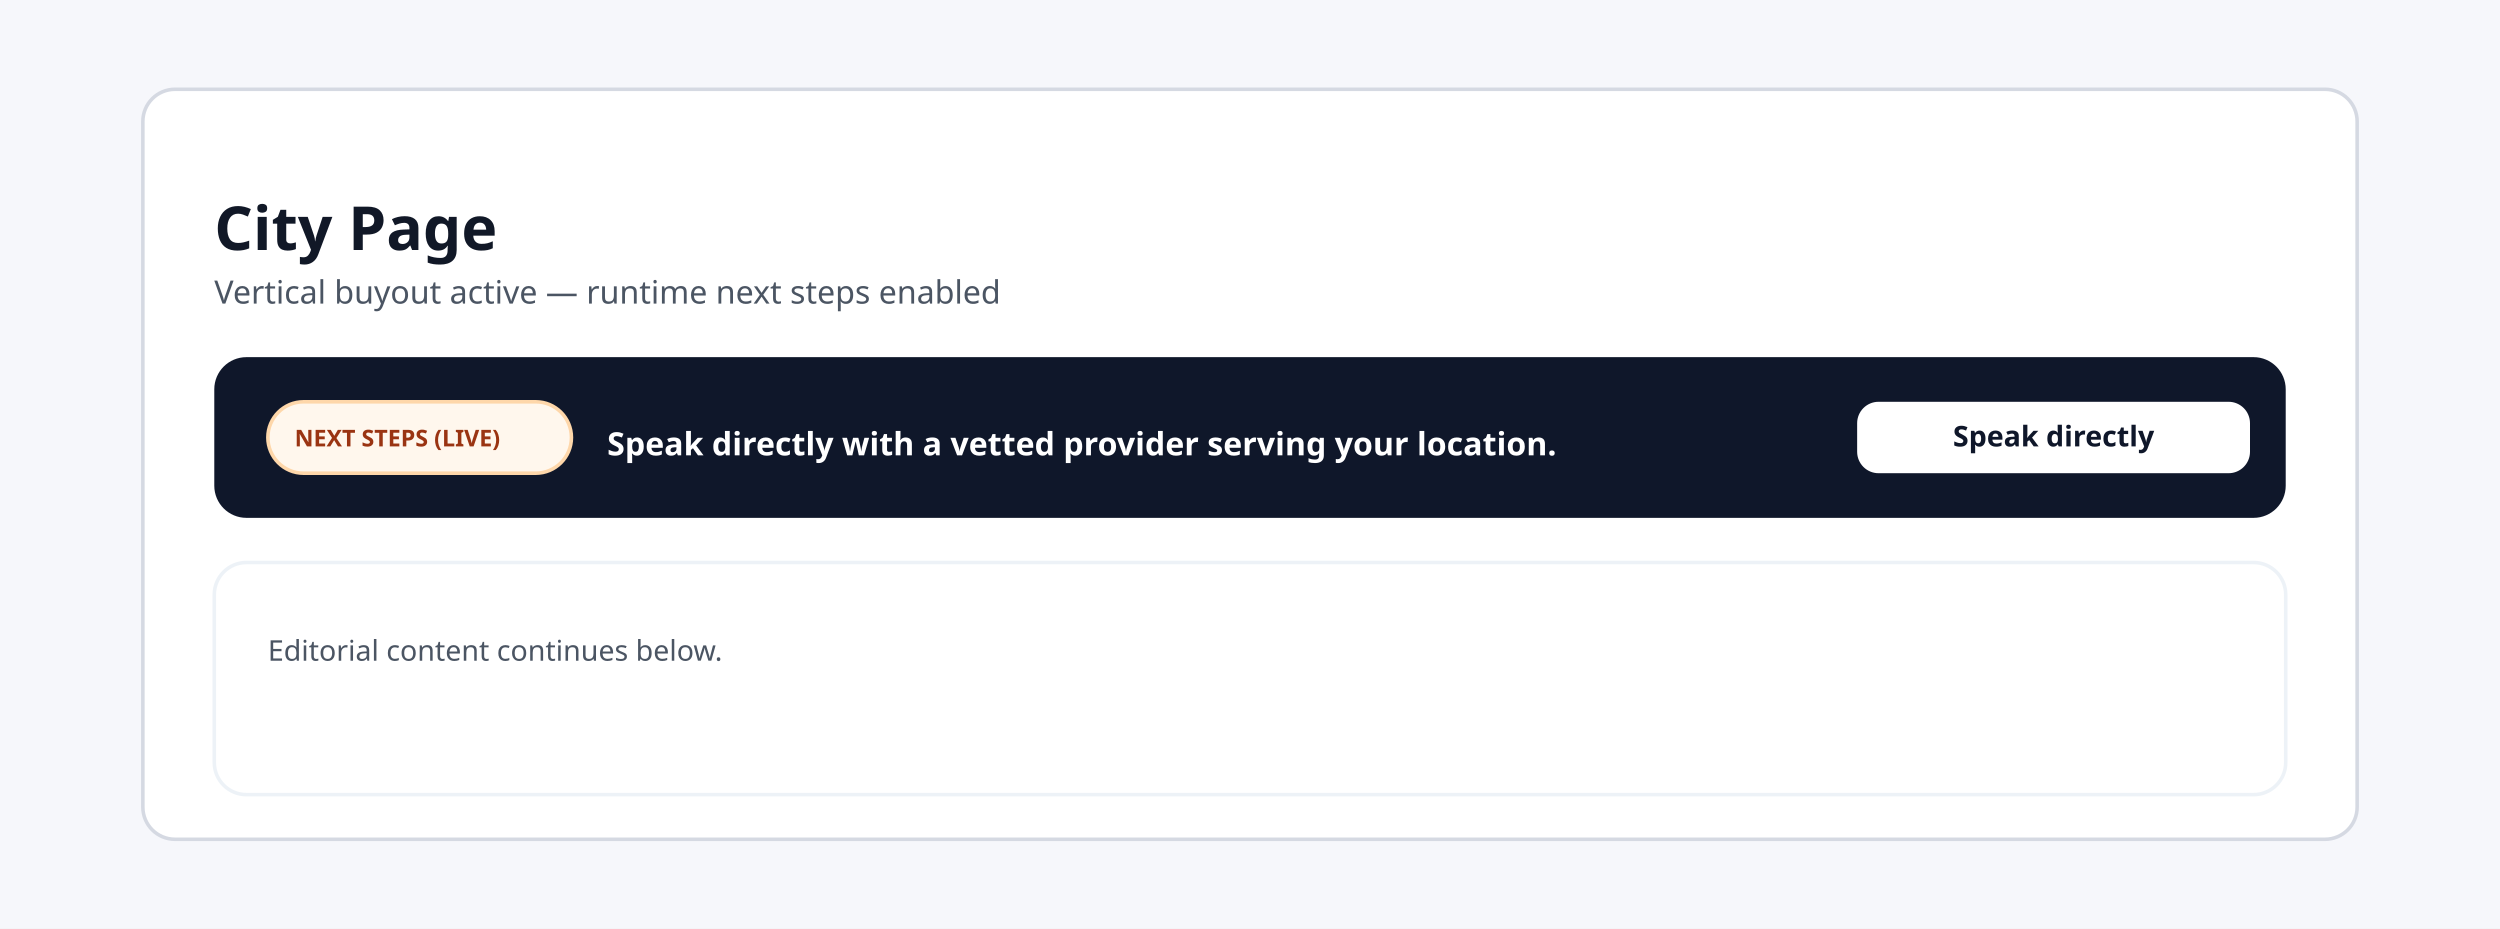
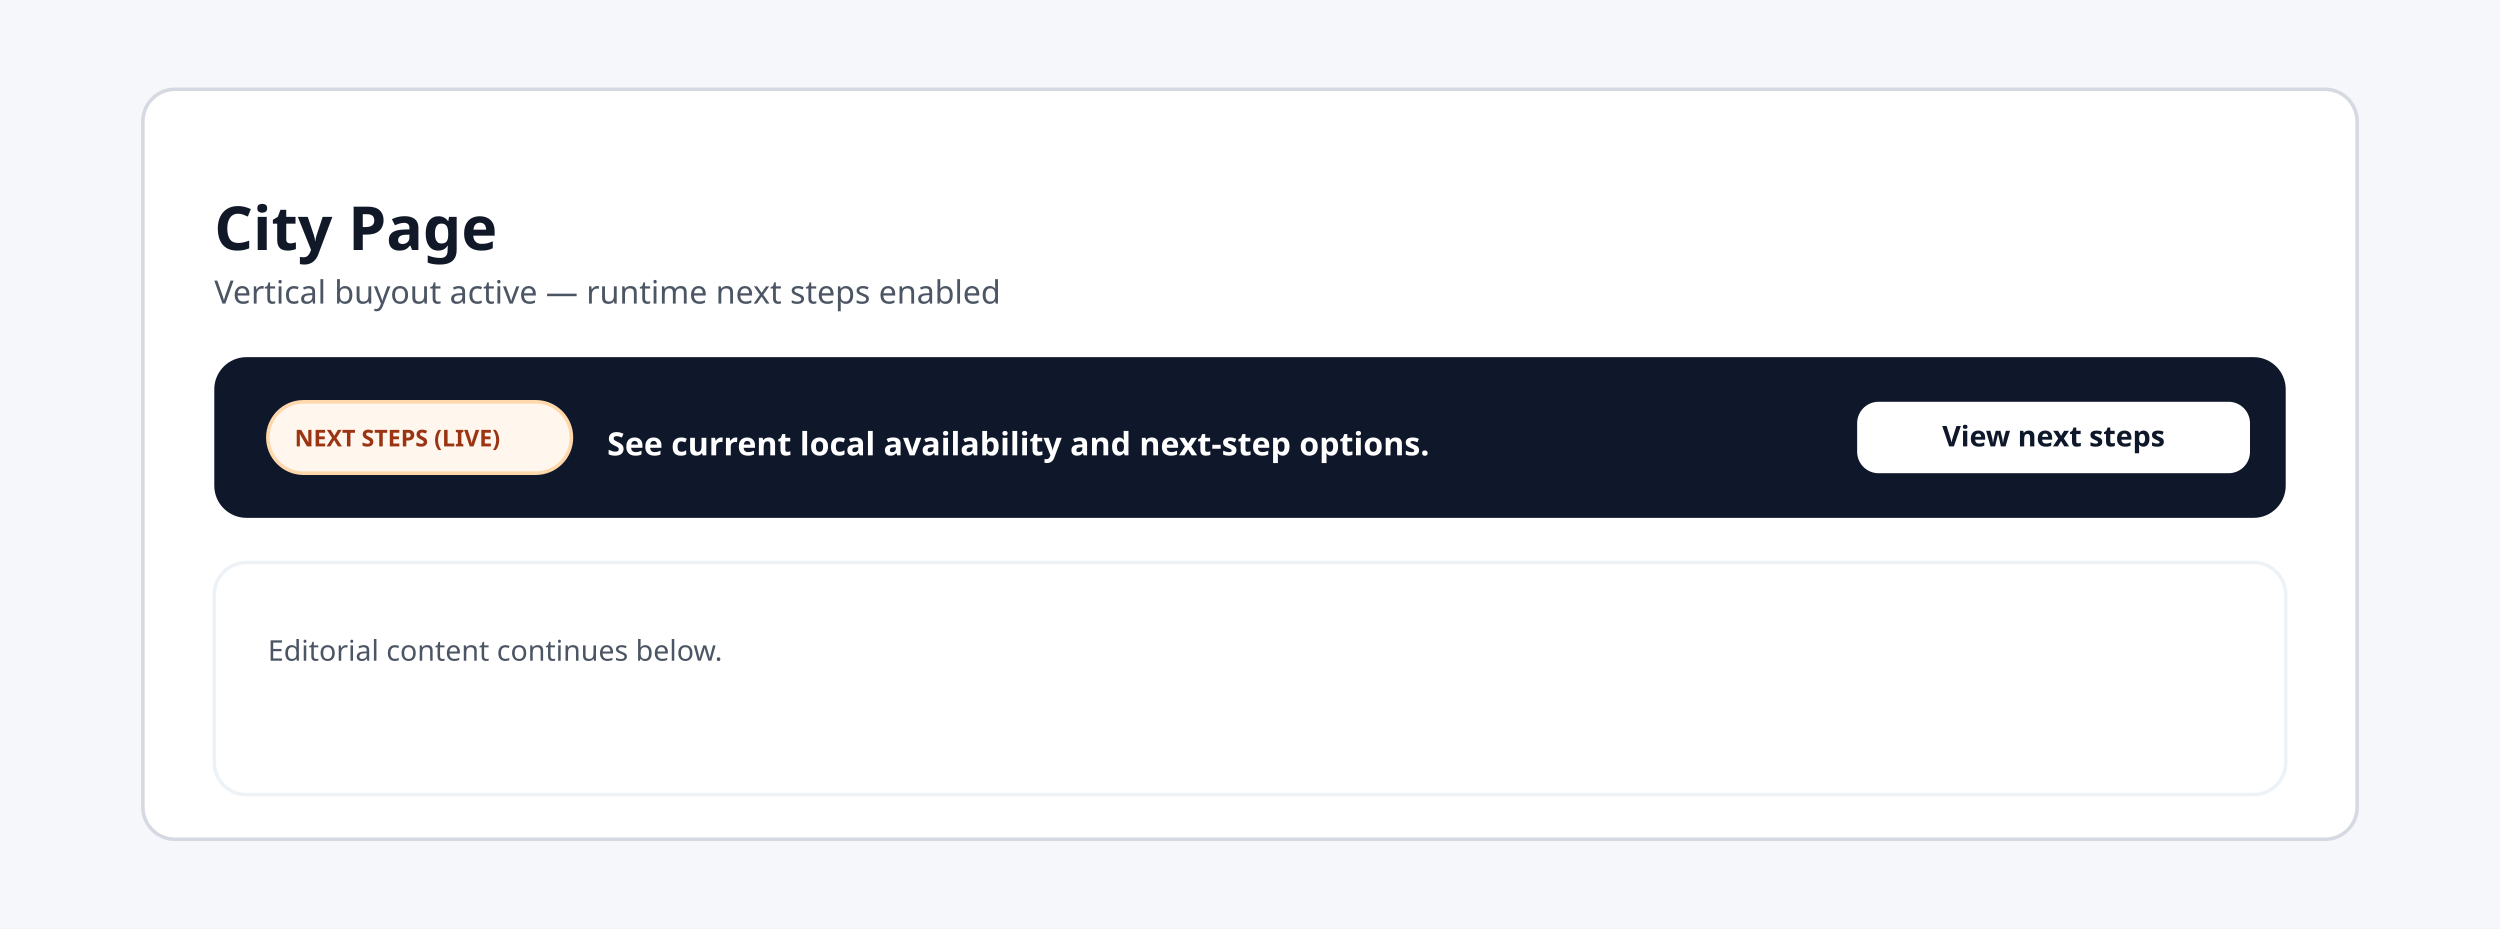
<svg xmlns="http://www.w3.org/2000/svg" viewBox="0 0 1400 520" role="img" aria-label="Vertical buyout runtime CTA on City Page">
  <defs>
    <style>.bg{fill:#f6f7fb}.page{fill:#fff;stroke:#d5d9e2;stroke-width:2}.h1{fill:#111827;font:900 34px ui-sans-serif,system-ui}.sub{fill:#4b5563;font:400 18px ui-sans-serif,system-ui}.runtime{fill:#0f172a}.rtText{fill:#fff;font:900 18px ui-sans-serif,system-ui}.btn{fill:#fff}.btnText{fill:#0f172a;font:900 16px ui-sans-serif,system-ui}.badge{fill:#fff7ed;stroke:#fed7aa;stroke-width:2}.badgeText{fill:#9a3412;font:900 13px ui-sans-serif,system-ui}.content{fill:#fff;stroke:#edf2f7;stroke-width:2}.muted{fill:#4b5563;font:400 16px ui-sans-serif,system-ui}</style>
  </defs>
  <rect class="bg" width="1400" height="520" />
  <rect class="page" x="80" y="50" width="1240" height="420" rx="18" />
  <text class="h1" x="120" y="140">City Page</text>
  <text class="sub" x="120" y="170">Vertical buyout active — runtime next steps enabled</text>
  <rect class="runtime" x="120" y="200" width="1160" height="90" rx="18" />
  <rect class="badge" x="150" y="225" width="170" height="40" rx="20" />
  <text class="badgeText" x="165" y="250">NEXT STEPS (LIVE)</text>
-   <text class="rtText" x="340" y="255">Speak directly with a vetted provider serving your location.</text>
+   <text class="rtText" x="340" y="255">See current local availability and next-step options.</text>
  <rect class="btn" x="1040" y="225" width="220" height="40" rx="12" />
-   <text class="btnText" x="1150" y="250" text-anchor="middle">Speak directly</text>
+   <text class="btnText" x="1150" y="250" text-anchor="middle">View next steps</text>
  <rect class="content" x="120" y="315" width="1160" height="130" rx="18" />
  <text class="muted" x="150" y="370">Editorial content continues below.</text>
</svg>
